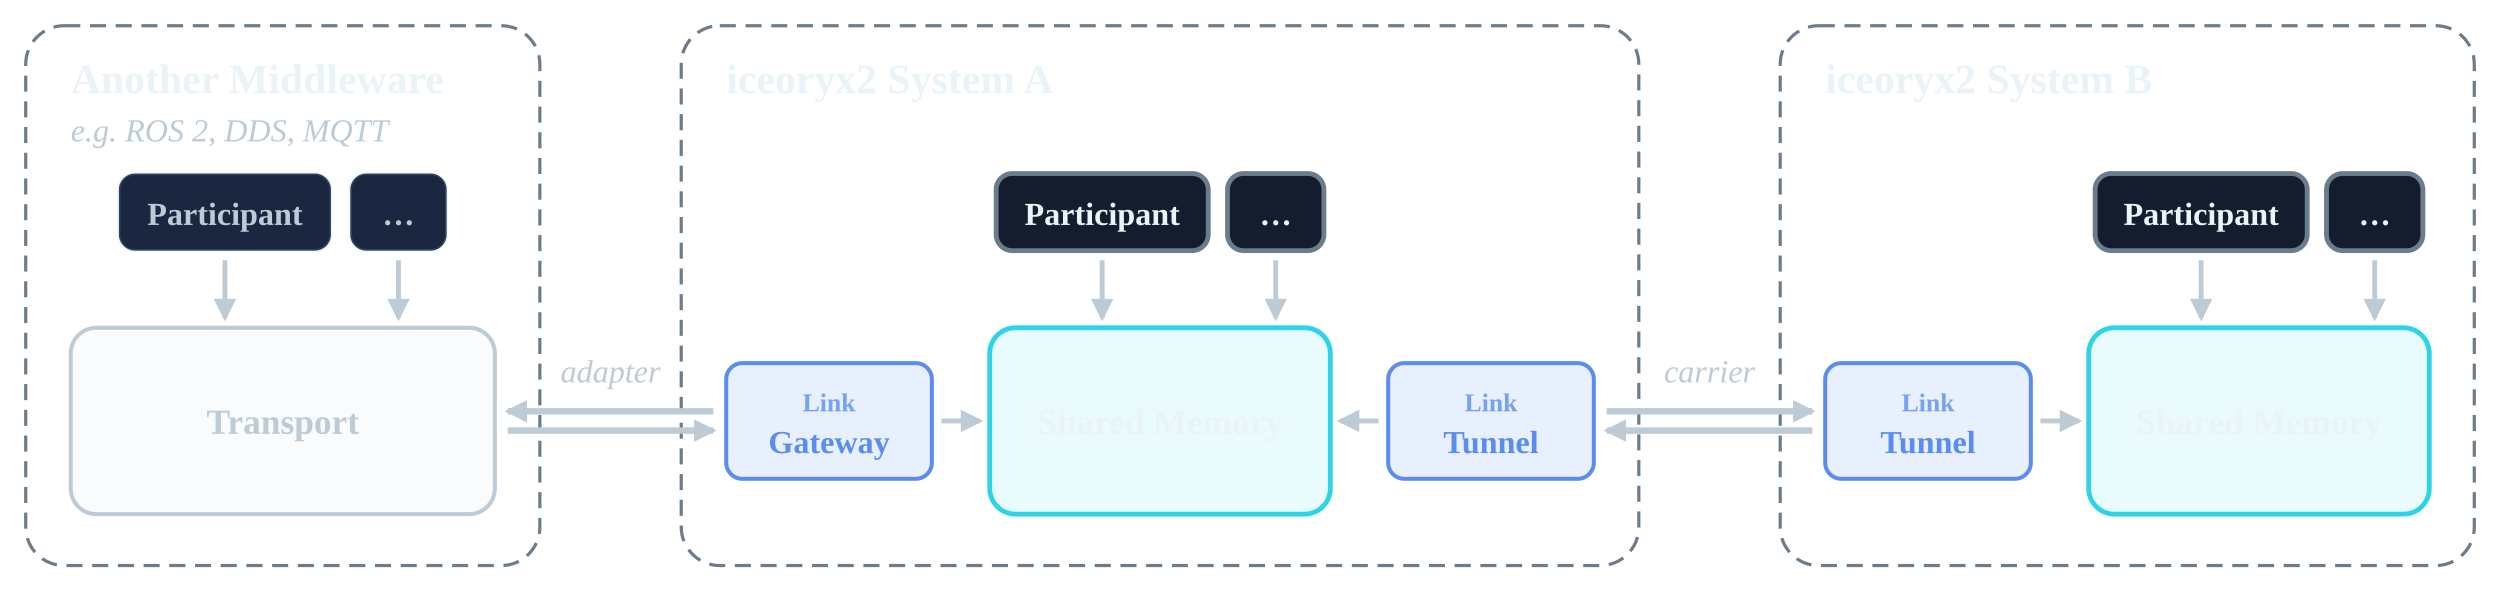
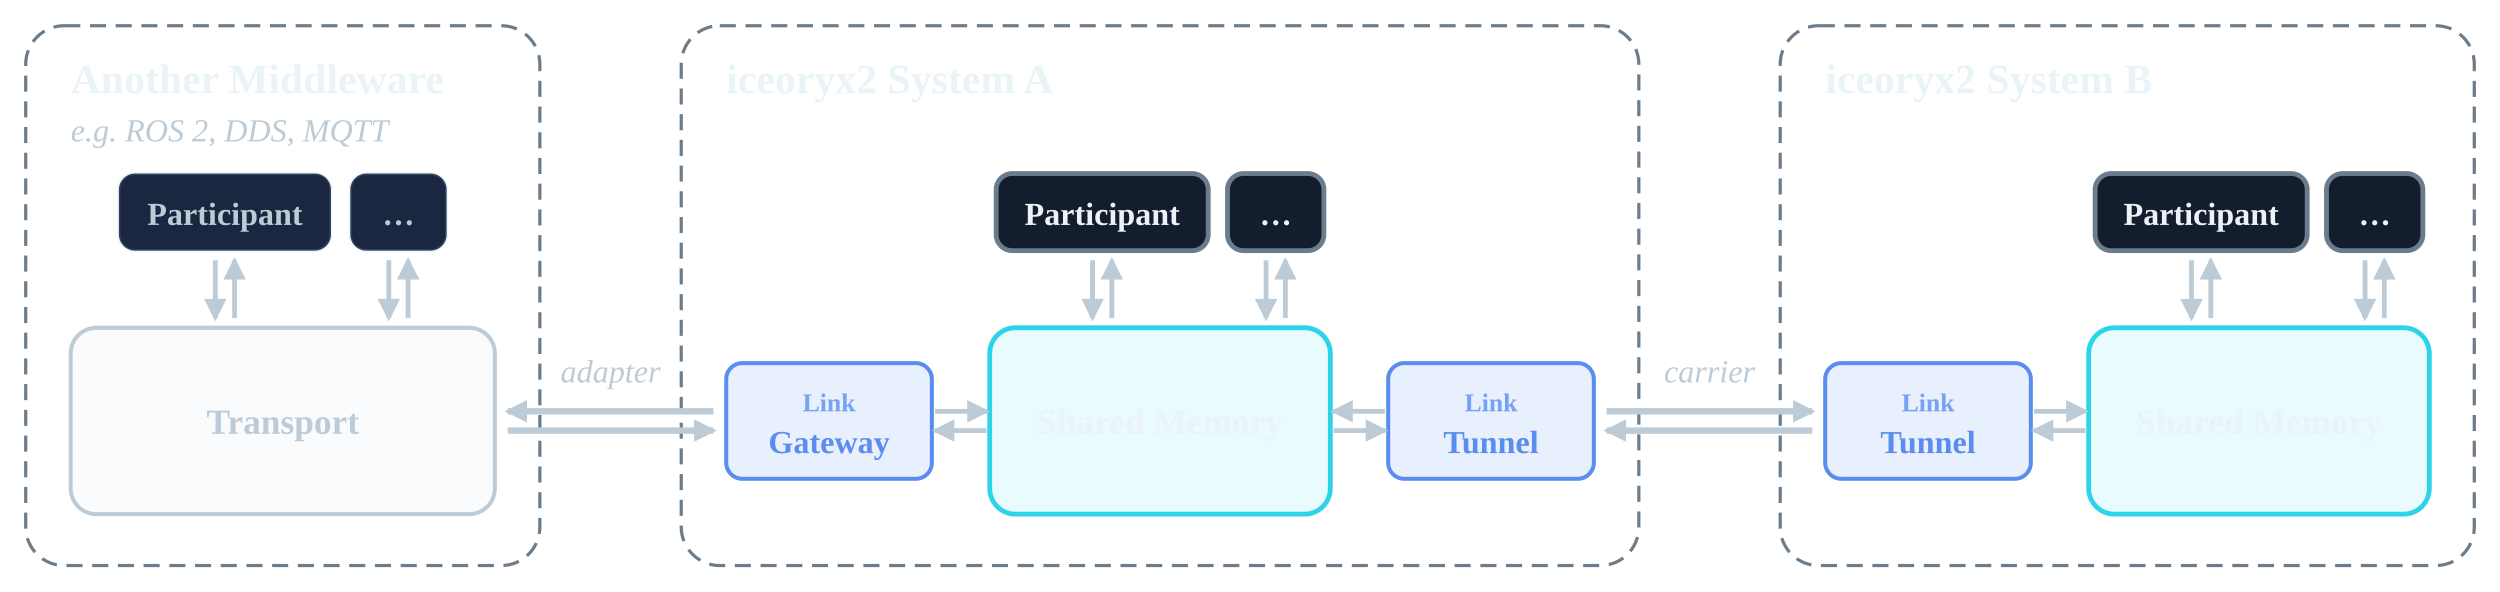
<svg xmlns="http://www.w3.org/2000/svg" viewBox="12 52 778 184" role="img" aria-label="Links extending iceoryx2 across iceoryx2 systems, a gateway to another middleware over an adapter and a tunnel to another iceoryx2 system over a carrier">
  <style>
    .gt-host   { fill: none; stroke: var(--ix-muted-2, #6b7d8c); stroke-width: 1; stroke-dasharray: 5 3; }
    .gt-host-t { font-family: var(--font-stack, sans-serif); font-weight: 600; font-size: 13px; fill: var(--ix-text, #eaf3f7); }
    .gt-part   { fill: var(--ix-surface, #141d2d); stroke: var(--ix-box-line, #6b7d8c); stroke-width: 1.5; }
    .gt-part-t { font-family: var(--font-stack, sans-serif); font-weight: 600; font-size: 10px; fill: var(--ix-text, #eaf3f7); }
    .gt-comp   { fill: rgba(91,141,239,0.14); stroke: var(--ix-blue, #5b8def); stroke-width: 1.25; }
    .gt-comp-t { font-family: var(--font-stack, sans-serif); font-weight: 600; font-size: 10px; fill: var(--ix-blue, #5b8def); }
    .gt-comp-s { font-family: var(--font-stack, sans-serif); font-weight: 600; font-size: 8px; fill: var(--ix-blue, #5b8def); opacity: 0.8; }
    .gt-smr    { fill: rgba(45,212,232,0.10); stroke: var(--ix-ice, #2dd4e8); stroke-width: 1.5; }
    .gt-smr-t  { font-family: var(--font-stack, sans-serif); font-weight: 600; font-size: 11px; fill: var(--ix-text, #eaf3f7); }
    .gt-app    { fill: var(--ix-surface-2, #1b2740); stroke: var(--ix-line, rgba(150,200,230,0.16)); stroke-width: 1; }
    .gt-app-t  { font-family: var(--font-stack, sans-serif); font-weight: 600; font-size: 10px; fill: var(--ix-muted, #bccbd6); }
    .gt-mw     { fill: rgba(188,203,214,0.08); stroke: var(--ix-muted, #bccbd6); stroke-width: 1.25; }
    .gt-mw-t   { font-family: var(--font-stack, sans-serif); font-weight: 600; font-size: 11px; fill: var(--ix-muted, #bccbd6); }
    .gt-edge-t { font-family: var(--font-stack, sans-serif); font-style: italic; font-size: 10px; fill: var(--ix-muted, #bccbd6); }
    .gt-flow   { stroke: var(--ix-muted, #bccbd6); stroke-width: 1.5; fill: none; }
    .gt-flow-2 { stroke: var(--ix-muted, #bccbd6); stroke-width: 2; fill: none; }
  </style>
  <defs>
    <marker id="gt-arrow" markerWidth="9" markerHeight="9" refX="7" refY="4.5" orient="auto" markerUnits="userSpaceOnUse" overflow="visible">
      <path d="M1,1 L8,4.5 L1,8 Z" fill="var(--ix-muted, #bccbd6)" />
    </marker>
  </defs>
  <rect class="gt-host" x="20" y="60" width="160" height="168" rx="12" />
  <text class="gt-host-t" x="34" y="81">Another Middleware</text>
  <text class="gt-edge-t" x="34" y="96">e.g. ROS 2, DDS, MQTT</text>
  <rect class="gt-app" x="49" y="106" width="66" height="24" rx="5" />
  <text class="gt-app-t" x="82" y="122" text-anchor="middle">Participant</text>
  <rect class="gt-app" x="121" y="106" width="30" height="24" rx="5" />
  <text class="gt-app-t" x="136" y="122" text-anchor="middle">…</text>
  <rect class="gt-mw" x="34" y="154" width="132" height="58" rx="8" />
  <text class="gt-mw-t" x="100" y="187" text-anchor="middle">Transport</text>
-   <line class="gt-flow" x1="82" y1="133" x2="82" y2="151" marker-end="url(#gt-arrow)" />
-   <line class="gt-flow" x1="136" y1="133" x2="136" y2="151" marker-end="url(#gt-arrow)" />
+   <line class="gt-flow" x1="79" y1="133" x2="79" y2="151" marker-end="url(#gt-arrow)" />
+   <line class="gt-flow" x1="85" y1="151" x2="85" y2="133" marker-end="url(#gt-arrow)" />
+   <line class="gt-flow" x1="133" y1="133" x2="133" y2="151" marker-end="url(#gt-arrow)" />
+   <line class="gt-flow" x1="139" y1="151" x2="139" y2="133" marker-end="url(#gt-arrow)" />
  <rect class="gt-host" x="224" y="60" width="298" height="168" rx="12" />
  <text class="gt-host-t" x="238" y="81">iceoryx2 System A</text>
  <rect class="gt-part" x="322" y="106" width="66" height="24" rx="5" />
  <text class="gt-part-t" x="355" y="122" text-anchor="middle">Participant</text>
  <rect class="gt-part" x="394" y="106" width="30" height="24" rx="5" />
  <text class="gt-part-t" x="409" y="122" text-anchor="middle">…</text>
  <rect class="gt-comp" x="238" y="165" width="64" height="36" rx="5" />
  <text class="gt-comp-s" x="270" y="180" text-anchor="middle">Link</text>
  <text class="gt-comp-t" x="270" y="193" text-anchor="middle">Gateway</text>
  <rect class="gt-smr" x="320" y="154" width="106" height="58" rx="8" />
  <text class="gt-smr-t" x="373" y="187" text-anchor="middle">Shared Memory</text>
  <rect class="gt-comp" x="444" y="165" width="64" height="36" rx="5" />
  <text class="gt-comp-s" x="476" y="180" text-anchor="middle">Link</text>
  <text class="gt-comp-t" x="476" y="193" text-anchor="middle">Tunnel</text>
-   <line class="gt-flow" x1="355" y1="133" x2="355" y2="151" marker-end="url(#gt-arrow)" />
-   <line class="gt-flow" x1="409" y1="133" x2="409" y2="151" marker-end="url(#gt-arrow)" />
-   <line class="gt-flow" x1="305" y1="183" x2="317" y2="183" marker-end="url(#gt-arrow)" />
-   <line class="gt-flow" x1="441" y1="183" x2="429" y2="183" marker-end="url(#gt-arrow)" />
+   <line class="gt-flow" x1="352" y1="133" x2="352" y2="151" marker-end="url(#gt-arrow)" />
+   <line class="gt-flow" x1="358" y1="151" x2="358" y2="133" marker-end="url(#gt-arrow)" />
+   <line class="gt-flow" x1="406" y1="133" x2="406" y2="151" marker-end="url(#gt-arrow)" />
+   <line class="gt-flow" x1="412" y1="151" x2="412" y2="133" marker-end="url(#gt-arrow)" />
+   <line class="gt-flow" x1="303" y1="180" x2="319" y2="180" marker-end="url(#gt-arrow)" />
+   <line class="gt-flow" x1="319" y1="186" x2="303" y2="186" marker-end="url(#gt-arrow)" />
+   <line class="gt-flow" x1="443" y1="180" x2="427" y2="180" marker-end="url(#gt-arrow)" />
+   <line class="gt-flow" x1="427" y1="186" x2="443" y2="186" marker-end="url(#gt-arrow)" />
  <rect class="gt-host" x="566" y="60" width="216" height="168" rx="12" />
  <text class="gt-host-t" x="580" y="81">iceoryx2 System B</text>
  <rect class="gt-part" x="664" y="106" width="66" height="24" rx="5" />
  <text class="gt-part-t" x="697" y="122" text-anchor="middle">Participant</text>
  <rect class="gt-part" x="736" y="106" width="30" height="24" rx="5" />
  <text class="gt-part-t" x="751" y="122" text-anchor="middle">…</text>
  <rect class="gt-comp" x="580" y="165" width="64" height="36" rx="5" />
  <text class="gt-comp-s" x="612" y="180" text-anchor="middle">Link</text>
  <text class="gt-comp-t" x="612" y="193" text-anchor="middle">Tunnel</text>
  <rect class="gt-smr" x="662" y="154" width="106" height="58" rx="8" />
  <text class="gt-smr-t" x="715" y="187" text-anchor="middle">Shared Memory</text>
-   <line class="gt-flow" x1="697" y1="133" x2="697" y2="151" marker-end="url(#gt-arrow)" />
-   <line class="gt-flow" x1="751" y1="133" x2="751" y2="151" marker-end="url(#gt-arrow)" />
-   <line class="gt-flow" x1="647" y1="183" x2="659" y2="183" marker-end="url(#gt-arrow)" />
+   <line class="gt-flow" x1="694" y1="133" x2="694" y2="151" marker-end="url(#gt-arrow)" />
+   <line class="gt-flow" x1="700" y1="151" x2="700" y2="133" marker-end="url(#gt-arrow)" />
+   <line class="gt-flow" x1="748" y1="133" x2="748" y2="151" marker-end="url(#gt-arrow)" />
+   <line class="gt-flow" x1="754" y1="151" x2="754" y2="133" marker-end="url(#gt-arrow)" />
+   <line class="gt-flow" x1="645" y1="180" x2="661" y2="180" marker-end="url(#gt-arrow)" />
+   <line class="gt-flow" x1="661" y1="186" x2="645" y2="186" marker-end="url(#gt-arrow)" />
  <line class="gt-flow-2" x1="234" y1="180" x2="170" y2="180" marker-end="url(#gt-arrow)" />
  <line class="gt-flow-2" x1="170" y1="186" x2="234" y2="186" marker-end="url(#gt-arrow)" />
  <text class="gt-edge-t" x="202" y="171" text-anchor="middle">adapter</text>
  <line class="gt-flow-2" x1="512" y1="180" x2="576" y2="180" marker-end="url(#gt-arrow)" />
  <line class="gt-flow-2" x1="576" y1="186" x2="512" y2="186" marker-end="url(#gt-arrow)" />
  <text class="gt-edge-t" x="544" y="171" text-anchor="middle">carrier</text>
</svg>
